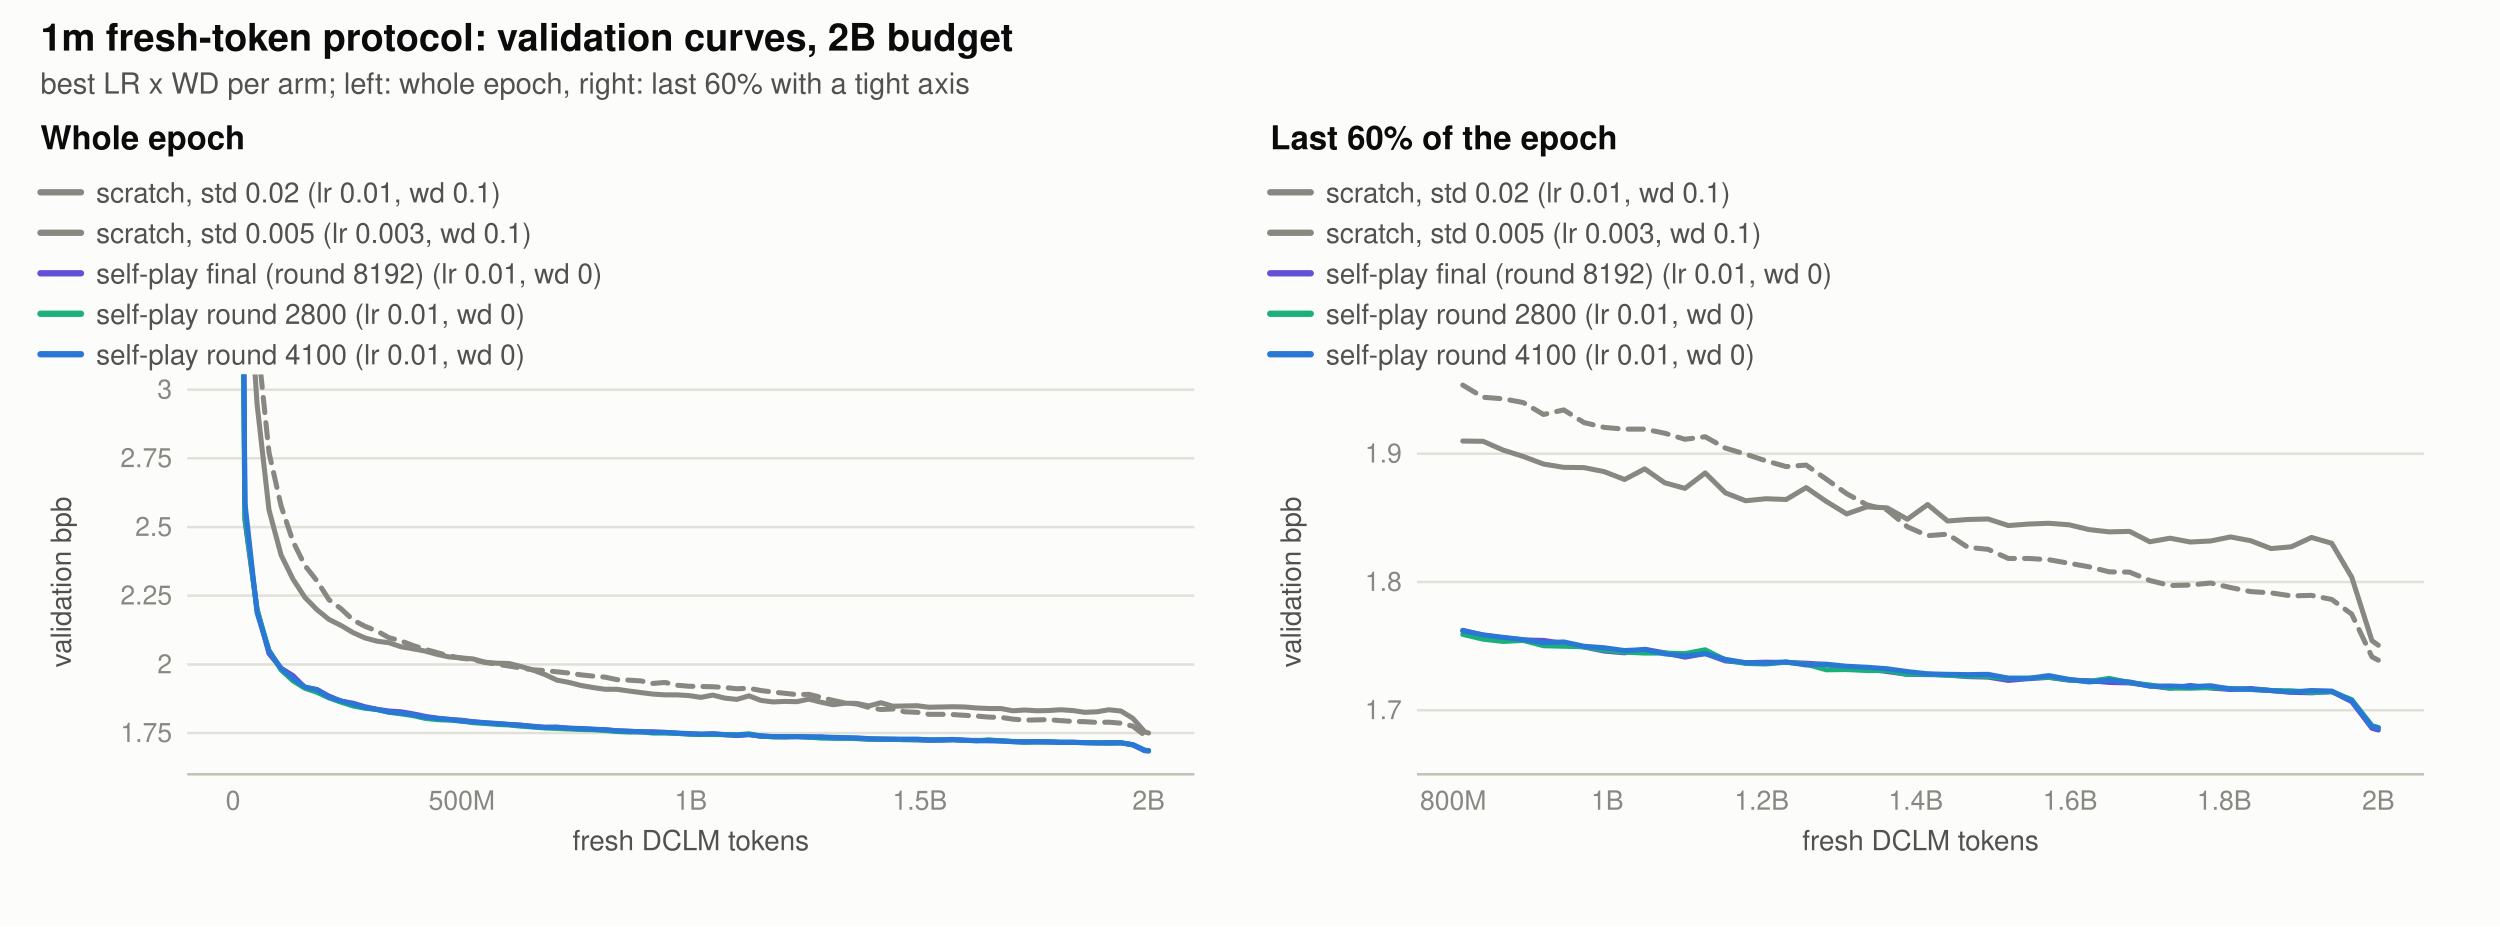
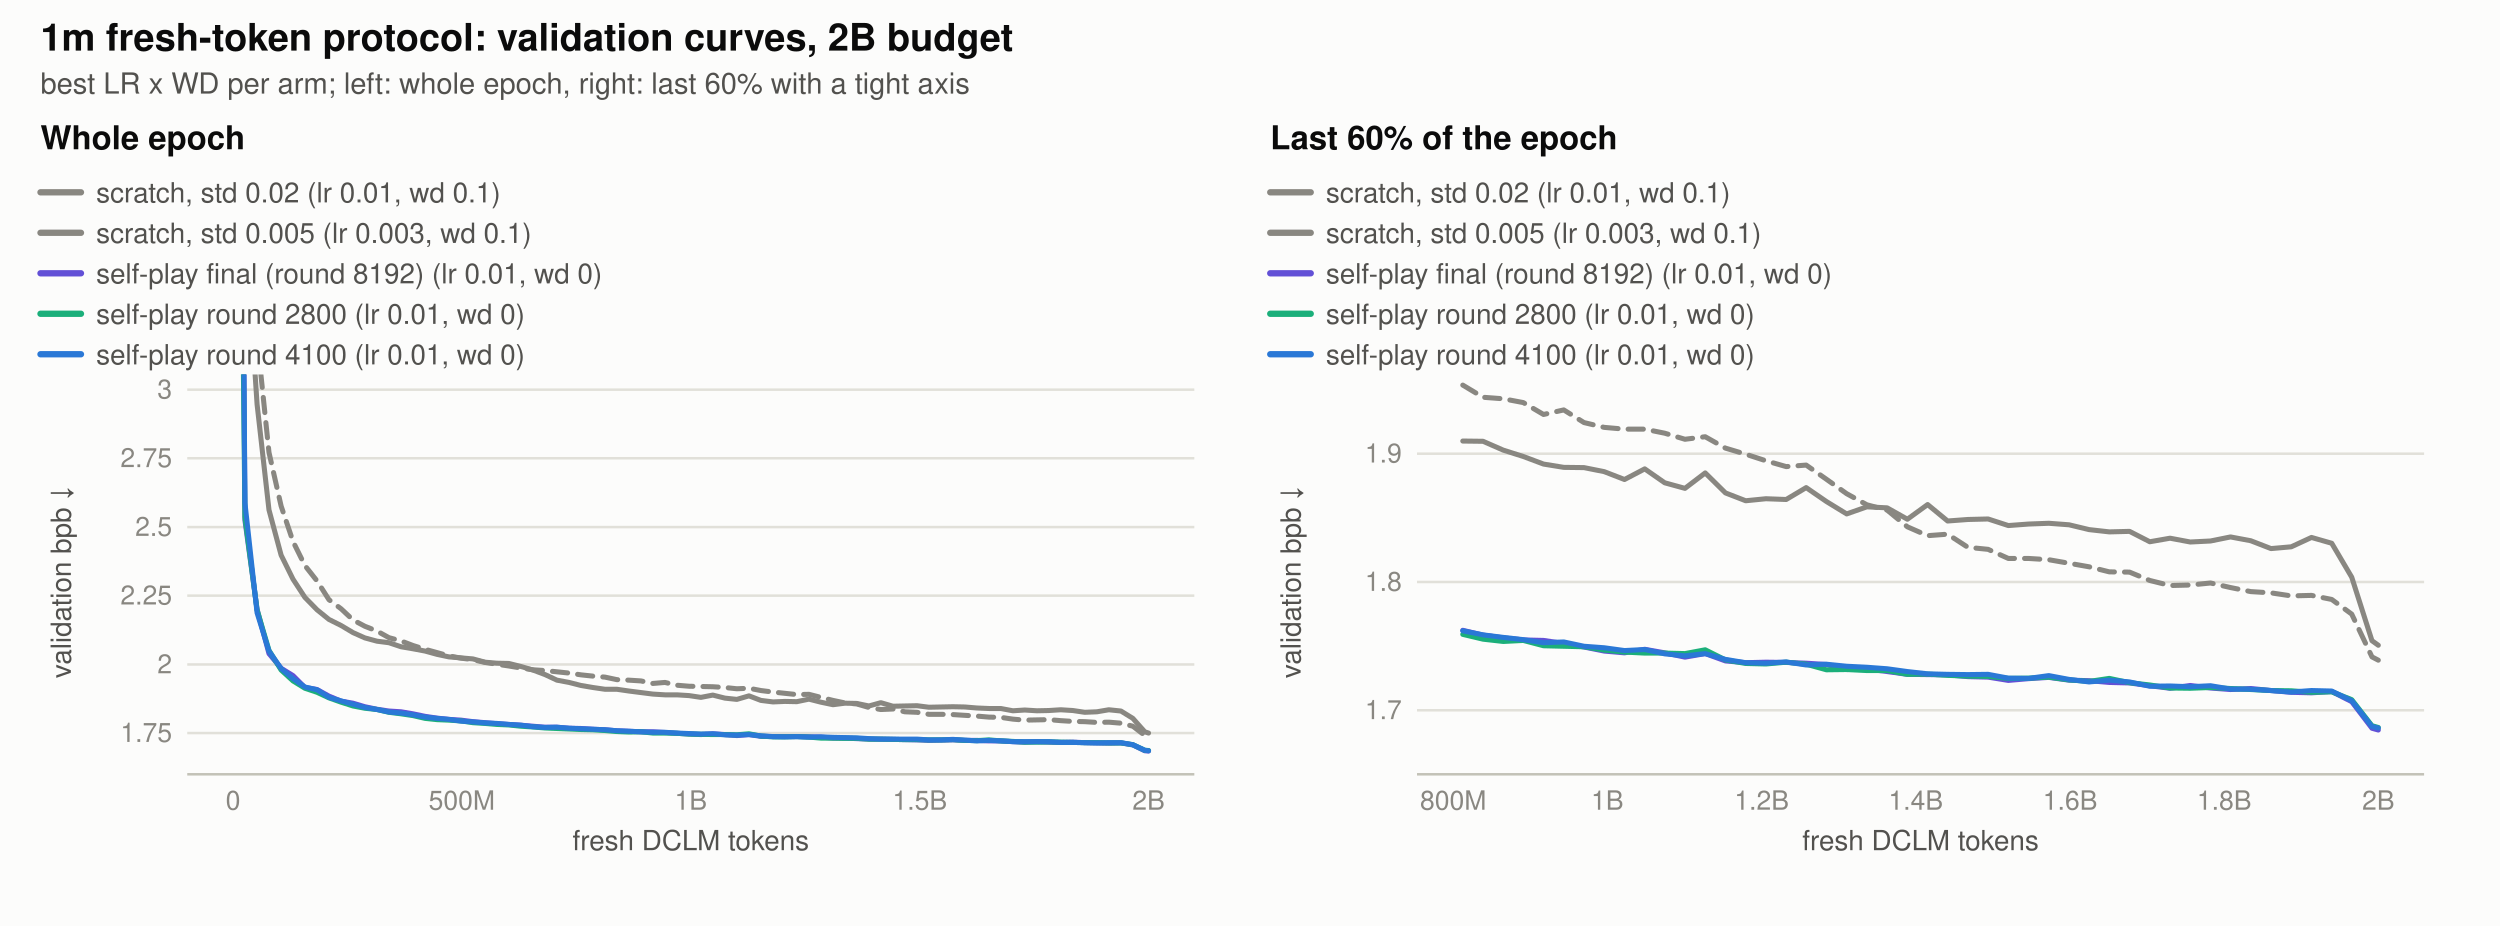
<svg xmlns="http://www.w3.org/2000/svg" width="988" height="366" viewBox="0 0 988 366" font-family="system-ui, -apple-system, 'Segoe UI', Helvetica, Arial, sans-serif">
  <rect width="988" height="366" fill="#fcfcfb" />
  <text x="16" y="20" font-size="15" font-weight="600" fill="#0b0b0b">1m fresh-token protocol: validation curves, 2B budget</text>
  <text x="16" y="37" font-size="11.5" fill="#52514e">best LR x WD per arm; left: whole epoch, right: last 60% with a tight axis</text>
  <text x="16.0" y="59.0" font-size="13" font-weight="600" fill="#0b0b0b">Whole epoch</text>
  <line x1="16.0" y1="76.0" x2="32.0" y2="76.0" stroke="#898781" stroke-width="2.5" stroke-linecap="round" />
  <text x="38.0" y="80.0" font-size="11" fill="#52514e">scratch, std 0.02 (lr 0.01, wd 0.1)</text>
  <line x1="16.0" y1="92.0" x2="32.0" y2="92.0" stroke="#898781" stroke-width="2.5" stroke-linecap="round" />
  <text x="38.0" y="96.0" font-size="11" fill="#52514e">scratch, std 0.005 (lr 0.003, wd 0.1)</text>
  <line x1="16.0" y1="108.0" x2="32.0" y2="108.0" stroke="#6250d6" stroke-width="2.5" stroke-linecap="round" />
  <text x="38.0" y="112.0" font-size="11" fill="#52514e">self-play final (round 8192) (lr 0.01, wd 0)</text>
  <line x1="16.0" y1="124.0" x2="32.0" y2="124.0" stroke="#1baf7a" stroke-width="2.5" stroke-linecap="round" />
  <text x="38.0" y="128.0" font-size="11" fill="#52514e">self-play round 2800 (lr 0.01, wd 0)</text>
  <line x1="16.0" y1="140.0" x2="32.0" y2="140.0" stroke="#2a78d6" stroke-width="2.5" stroke-linecap="round" />
  <text x="38.0" y="144.0" font-size="11" fill="#52514e">self-play round 4100 (lr 0.01, wd 0)</text>
  <line x1="74.0" y1="289.7" x2="472.0" y2="289.7" stroke="#e1e0d9" stroke-width="1" />
  <text x="68.0" y="293.2" font-size="10.5" fill="#898781" text-anchor="end">1.75</text>
  <line x1="74.0" y1="262.6" x2="472.0" y2="262.6" stroke="#e1e0d9" stroke-width="1" />
  <text x="68.0" y="266.1" font-size="10.5" fill="#898781" text-anchor="end">2</text>
  <line x1="74.0" y1="235.4" x2="472.0" y2="235.4" stroke="#e1e0d9" stroke-width="1" />
  <text x="68.0" y="238.9" font-size="10.5" fill="#898781" text-anchor="end">2.25</text>
  <line x1="74.0" y1="208.3" x2="472.0" y2="208.3" stroke="#e1e0d9" stroke-width="1" />
  <text x="68.0" y="211.8" font-size="10.5" fill="#898781" text-anchor="end">2.5</text>
  <line x1="74.0" y1="181.1" x2="472.0" y2="181.1" stroke="#e1e0d9" stroke-width="1" />
  <text x="68.0" y="184.6" font-size="10.5" fill="#898781" text-anchor="end">2.75</text>
  <line x1="74.0" y1="154.0" x2="472.0" y2="154.0" stroke="#e1e0d9" stroke-width="1" />
  <text x="68.0" y="157.5" font-size="10.5" fill="#898781" text-anchor="end">3</text>
  <text x="92.1" y="320.0" font-size="10.5" fill="#898781" text-anchor="middle">0</text>
  <text x="182.5" y="320.0" font-size="10.5" fill="#898781" text-anchor="middle">500M</text>
  <text x="273.0" y="320.0" font-size="10.5" fill="#898781" text-anchor="middle">1B</text>
  <text x="363.5" y="320.0" font-size="10.5" fill="#898781" text-anchor="middle">1.5B</text>
  <text x="453.9" y="320.0" font-size="10.5" fill="#898781" text-anchor="middle">2B</text>
  <line x1="74.0" y1="306.0" x2="472.0" y2="306.0" stroke="#c3c2b7" stroke-width="1" />
  <text x="273.0" y="336.0" font-size="11" fill="#52514e" text-anchor="middle">fresh DCLM tokens</text>
-   <text transform="translate(28.0,230.0) rotate(-90)" font-size="11" fill="#52514e" text-anchor="middle">validation bpb</text>
+   <text transform="translate(28.0,230.0) rotate(-90)" font-size="11" fill="#52514e" text-anchor="middle">validation bpb ↓</text>
  <clipPath id="c11407468">
    <rect x="68.0" y="148.0" width="410.0" height="164.0" />
  </clipPath>
  <g clip-path="url(#c11407468)">
    <path d="M92.1,-396.5 L96.8,87.4 L101.6,159.8 L106.3,201.5 L111.1,219.4 L115.8,228.9 L120.5,236.1 L125.3,241.0 L130.0,244.8 L134.8,247.2 L139.5,250.0 L144.2,252.1 L149.0,253.4 L153.7,254.0 L158.5,255.6 L163.2,256.4 L168.0,257.3 L172.7,258.6 L177.4,259.6 L182.2,260.0 L186.9,260.4 L191.7,261.7 L196.4,262.1 L201.1,262.2 L205.9,263.4 L210.6,264.8 L215.4,266.6 L220.1,268.8 L224.9,269.7 L229.6,270.9 L234.3,271.7 L239.1,272.4 L243.8,272.4 L248.6,273.1 L253.3,273.7 L258.0,274.3 L262.8,274.6 L267.5,274.6 L272.3,274.9 L277.0,275.6 L281.7,274.7 L286.5,275.9 L291.2,276.4 L296.0,275.0 L300.7,276.8 L305.5,277.4 L310.2,277.2 L314.9,277.3 L319.7,276.3 L324.4,277.5 L329.2,278.5 L333.9,277.9 L338.6,278.0 L343.4,279.0 L348.1,277.7 L352.9,279.1 L357.6,279.0 L362.4,278.9 L367.1,279.5 L371.8,279.4 L376.6,279.3 L381.3,279.4 L386.1,279.8 L390.8,280.0 L395.5,280.0 L400.3,280.9 L405.0,280.6 L409.8,280.9 L414.5,280.8 L419.2,280.5 L424.0,280.8 L428.7,281.5 L433.5,281.3 L438.2,280.5 L443.0,281.0 L447.7,283.9 L452.4,289.2 L453.9,289.7" fill="none" stroke="#898781" stroke-width="2.0" stroke-opacity="1.0" stroke-linejoin="round" stroke-linecap="round" />
    <path d="M92.1,-392.6 L96.8,67.6 L101.6,133.5 L106.3,178.8 L111.1,200.0 L115.8,214.0 L120.5,223.5 L125.3,229.6 L130.0,237.0 L134.8,240.6 L139.5,245.0 L144.2,247.5 L149.0,249.4 L153.7,252.0 L158.5,253.3 L163.2,255.1 L168.0,256.6 L172.7,257.9 L177.4,259.2 L182.2,260.1 L186.9,260.7 L191.7,261.8 L196.4,262.5 L201.1,263.2 L205.9,264.0 L210.6,264.7 L215.4,265.0 L220.1,265.5 L224.9,266.0 L229.6,266.7 L234.3,267.2 L239.1,267.6 L243.8,268.6 L248.6,268.8 L253.3,269.1 L258.0,270.1 L262.8,269.7 L267.5,270.8 L272.3,271.2 L277.0,271.3 L281.7,271.4 L286.5,271.7 L291.2,272.2 L296.0,272.0 L300.7,272.9 L305.5,273.5 L310.2,274.0 L314.9,274.5 L319.7,274.4 L324.4,275.6 L329.2,276.8 L333.9,277.8 L338.6,278.2 L343.4,279.6 L348.1,280.4 L352.9,280.2 L357.6,281.3 L362.4,281.5 L367.1,282.3 L371.8,282.3 L376.6,282.4 L381.3,282.7 L386.1,283.0 L390.8,283.4 L395.5,283.5 L400.3,284.2 L405.0,284.6 L409.8,284.5 L414.5,284.4 L419.2,284.8 L424.0,285.1 L428.7,285.2 L433.5,285.5 L438.2,285.4 L443.0,285.8 L447.7,287.0 L452.4,290.6 L453.9,290.9" fill="none" stroke="#898781" stroke-width="2.0" stroke-opacity="1.0" stroke-linejoin="round" stroke-linecap="round" stroke-dasharray="6 4" />
    <path d="M92.1,-501.2 L96.8,205.6 L101.6,240.8 L106.3,258.3 L111.1,264.1 L115.8,267.0 L120.5,271.7 L125.3,272.5 L130.0,275.1 L134.8,277.1 L139.5,277.9 L144.2,279.3 L149.0,280.3 L153.7,281.0 L158.5,281.3 L163.2,282.1 L168.0,283.1 L172.7,283.8 L177.4,284.3 L182.2,284.6 L186.9,285.2 L191.7,285.6 L196.4,286.0 L201.1,286.3 L205.9,286.6 L210.6,287.0 L215.4,287.4 L220.1,287.4 L224.9,287.8 L229.6,287.9 L234.3,288.2 L239.1,288.4 L243.8,288.8 L248.6,289.0 L253.3,289.2 L258.0,289.2 L262.8,289.5 L267.5,289.8 L272.3,290.1 L277.0,290.3 L281.7,290.0 L286.5,290.3 L291.2,290.7 L296.0,290.3 L300.7,291.0 L305.5,291.1 L310.2,291.1 L314.9,291.1 L319.7,291.2 L324.4,291.3 L329.2,291.7 L333.9,291.7 L338.6,291.9 L343.4,292.1 L348.1,292.1 L352.9,292.2 L357.6,292.3 L362.4,292.4 L367.1,292.6 L371.8,292.5 L376.6,292.4 L381.3,292.6 L386.1,292.6 L390.8,292.8 L395.5,292.8 L400.3,293.1 L405.0,293.3 L409.8,293.1 L414.5,293.3 L419.2,293.4 L424.0,293.3 L428.7,293.5 L433.5,293.6 L438.2,293.7 L443.0,293.6 L447.7,294.4 L452.4,296.7 L453.9,296.8" fill="none" stroke="#6250d6" stroke-width="2.0" stroke-opacity="1.0" stroke-linejoin="round" stroke-linecap="round" />
    <path d="M92.1,-243.7 L96.8,204.3 L101.6,241.1 L106.3,257.0 L111.1,264.8 L115.8,269.1 L120.5,272.0 L125.3,273.6 L130.0,275.8 L134.8,277.5 L139.5,279.0 L144.2,279.9 L149.0,280.4 L153.7,281.5 L158.5,282.1 L163.2,282.8 L168.0,283.9 L172.7,284.4 L177.4,284.6 L182.2,284.9 L186.9,285.6 L191.7,285.9 L196.4,286.3 L201.1,286.5 L205.9,287.0 L210.6,287.3 L215.4,287.7 L220.1,287.9 L224.9,288.1 L229.6,288.3 L234.3,288.4 L239.1,288.7 L243.8,289.1 L248.6,289.3 L253.3,289.2 L258.0,289.7 L262.8,289.7 L267.5,289.8 L272.3,290.1 L277.0,290.2 L281.7,290.3 L286.5,290.3 L291.2,290.4 L296.0,290.0 L300.7,290.9 L305.5,291.2 L310.2,291.2 L314.9,291.1 L319.7,291.3 L324.4,291.7 L329.2,291.7 L333.9,291.8 L338.6,291.8 L343.4,292.1 L348.1,292.1 L352.9,292.2 L357.6,292.3 L362.4,292.3 L367.1,292.4 L371.8,292.4 L376.6,292.3 L381.3,292.6 L386.1,292.7 L390.8,292.4 L395.5,292.8 L400.3,293.0 L405.0,293.3 L409.8,293.3 L414.5,293.2 L419.2,293.3 L424.0,293.4 L428.7,293.5 L433.5,293.5 L438.2,293.6 L443.0,293.6 L447.7,294.3 L452.4,296.5 L453.9,296.6" fill="none" stroke="#1baf7a" stroke-width="2.0" stroke-opacity="1.0" stroke-linejoin="round" stroke-linecap="round" />
    <path d="M92.1,-426.0 L96.8,198.8 L101.6,242.2 L106.3,257.3 L111.1,264.2 L115.8,268.2 L120.5,271.5 L125.3,272.6 L130.0,275.6 L134.8,277.0 L139.5,278.3 L144.2,279.6 L149.0,280.4 L153.7,281.4 L158.5,281.8 L163.2,282.5 L168.0,283.4 L172.7,283.9 L177.4,284.3 L182.2,285.0 L186.9,285.3 L191.7,285.7 L196.4,285.9 L201.1,286.3 L205.9,286.6 L210.6,287.2 L215.4,287.5 L220.1,287.4 L224.9,287.8 L229.6,288.0 L234.3,288.2 L239.1,288.4 L243.8,288.8 L248.6,289.0 L253.3,289.2 L258.0,289.4 L262.8,289.4 L267.5,289.7 L272.3,289.9 L277.0,290.1 L281.7,290.0 L286.5,290.4 L291.2,290.5 L296.0,290.3 L300.7,290.8 L305.5,291.1 L310.2,291.2 L314.9,291.1 L319.7,291.3 L324.4,291.2 L329.2,291.4 L333.9,291.5 L338.6,291.6 L343.4,291.9 L348.1,292.1 L352.9,292.1 L357.6,292.1 L362.4,292.1 L367.1,292.4 L371.8,292.4 L376.6,292.2 L381.3,292.5 L386.1,292.8 L390.8,292.6 L395.5,292.8 L400.3,293.1 L405.0,293.1 L409.8,293.1 L414.5,293.1 L419.2,293.4 L424.0,293.4 L428.7,293.5 L433.5,293.6 L438.2,293.5 L443.0,293.5 L447.7,294.3 L452.4,296.5 L453.9,296.7" fill="none" stroke="#2a78d6" stroke-width="2.0" stroke-opacity="1.0" stroke-linejoin="round" stroke-linecap="round" />
  </g>
  <text x="502.0" y="59.0" font-size="13" font-weight="600" fill="#0b0b0b">Last 60% of the epoch</text>
  <line x1="502.0" y1="76.0" x2="518.0" y2="76.0" stroke="#898781" stroke-width="2.5" stroke-linecap="round" />
  <text x="524.0" y="80.0" font-size="11" fill="#52514e">scratch, std 0.02 (lr 0.01, wd 0.1)</text>
  <line x1="502.0" y1="92.0" x2="518.0" y2="92.0" stroke="#898781" stroke-width="2.5" stroke-linecap="round" />
  <text x="524.0" y="96.0" font-size="11" fill="#52514e">scratch, std 0.005 (lr 0.003, wd 0.1)</text>
  <line x1="502.0" y1="108.0" x2="518.0" y2="108.0" stroke="#6250d6" stroke-width="2.5" stroke-linecap="round" />
  <text x="524.0" y="112.0" font-size="11" fill="#52514e">self-play final (round 8192) (lr 0.01, wd 0)</text>
  <line x1="502.0" y1="124.0" x2="518.0" y2="124.0" stroke="#1baf7a" stroke-width="2.5" stroke-linecap="round" />
  <text x="524.0" y="128.0" font-size="11" fill="#52514e">self-play round 2800 (lr 0.01, wd 0)</text>
  <line x1="502.0" y1="140.0" x2="518.0" y2="140.0" stroke="#2a78d6" stroke-width="2.5" stroke-linecap="round" />
  <text x="524.0" y="144.0" font-size="11" fill="#52514e">self-play round 4100 (lr 0.01, wd 0)</text>
  <line x1="560.0" y1="280.7" x2="958.0" y2="280.7" stroke="#e1e0d9" stroke-width="1" />
  <text x="554.0" y="284.2" font-size="10.5" fill="#898781" text-anchor="end">1.7</text>
  <line x1="560.0" y1="230.0" x2="958.0" y2="230.0" stroke="#e1e0d9" stroke-width="1" />
  <text x="554.0" y="233.5" font-size="10.5" fill="#898781" text-anchor="end">1.8</text>
  <line x1="560.0" y1="179.3" x2="958.0" y2="179.3" stroke="#e1e0d9" stroke-width="1" />
  <text x="554.0" y="182.8" font-size="10.5" fill="#898781" text-anchor="end">1.9</text>
  <text x="574.3" y="320.0" font-size="10.5" fill="#898781" text-anchor="middle">800M</text>
  <text x="635.2" y="320.0" font-size="10.5" fill="#898781" text-anchor="middle">1B</text>
  <text x="696.2" y="320.0" font-size="10.5" fill="#898781" text-anchor="middle">1.2B</text>
  <text x="757.1" y="320.0" font-size="10.5" fill="#898781" text-anchor="middle">1.4B</text>
  <text x="818.1" y="320.0" font-size="10.5" fill="#898781" text-anchor="middle">1.6B</text>
  <text x="879.0" y="320.0" font-size="10.5" fill="#898781" text-anchor="middle">1.8B</text>
  <text x="939.9" y="320.0" font-size="10.5" fill="#898781" text-anchor="middle">2B</text>
  <line x1="560.0" y1="306.0" x2="958.0" y2="306.0" stroke="#c3c2b7" stroke-width="1" />
  <text x="759.0" y="336.0" font-size="11" fill="#52514e" text-anchor="middle">fresh DCLM tokens</text>
-   <text transform="translate(514.0,230.0) rotate(-90)" font-size="11" fill="#52514e" text-anchor="middle">validation bpb</text>
+   <text transform="translate(514.0,230.0) rotate(-90)" font-size="11" fill="#52514e" text-anchor="middle">validation bpb ↓</text>
  <clipPath id="c86485336">
    <rect x="554.0" y="148.0" width="410.0" height="164.0" />
  </clipPath>
  <g clip-path="url(#c86485336)">
    <path d="M578.1,174.3 L586.1,174.4 L594.1,177.9 L602.0,180.4 L610.0,183.4 L618.0,184.7 L626.0,184.8 L634.0,186.4 L642.0,189.5 L650.0,185.3 L657.9,190.8 L665.9,193.0 L673.9,186.9 L681.9,194.8 L689.9,197.9 L697.9,197.1 L705.9,197.4 L713.8,192.7 L721.8,198.2 L729.8,203.1 L737.8,200.3 L745.8,200.7 L753.8,205.2 L761.8,199.4 L769.7,205.9 L777.7,205.3 L785.7,205.1 L793.7,207.7 L801.7,207.1 L809.7,206.8 L817.7,207.4 L825.6,209.3 L833.6,210.2 L841.6,210.0 L849.6,214.1 L857.6,212.7 L865.6,214.2 L873.6,213.8 L881.5,212.2 L889.5,213.7 L897.5,216.8 L905.5,216.1 L913.5,212.4 L921.5,214.7 L929.4,228.1 L937.4,253.2 L939.9,255.0" fill="none" stroke="#898781" stroke-width="2.0" stroke-opacity="1.0" stroke-linejoin="round" stroke-linecap="round" />
    <path d="M578.1,152.2 L586.1,157.0 L594.1,157.6 L602.0,159.1 L610.0,163.8 L618.0,162.0 L626.0,167.0 L634.0,168.9 L642.0,169.6 L650.0,169.6 L657.9,171.2 L665.9,173.6 L673.9,172.6 L681.9,177.1 L689.9,179.5 L697.9,182.1 L705.9,184.4 L713.8,183.8 L721.8,189.4 L729.8,195.1 L737.8,199.5 L745.8,201.6 L753.8,208.2 L761.8,211.7 L769.7,211.1 L777.7,216.3 L785.7,217.1 L793.7,220.7 L801.7,220.7 L809.7,221.2 L817.7,222.6 L825.6,224.0 L833.6,226.0 L841.6,226.1 L849.6,229.4 L857.6,231.4 L865.6,231.2 L873.6,230.4 L881.5,232.2 L889.5,233.8 L897.5,234.3 L905.5,235.5 L913.5,235.3 L921.5,236.9 L929.4,242.7 L937.4,259.6 L939.9,260.9" fill="none" stroke="#898781" stroke-width="2.0" stroke-opacity="1.0" stroke-linejoin="round" stroke-linecap="round" stroke-dasharray="6 4" />
    <path d="M578.1,249.1 L586.1,251.0 L594.1,252.1 L602.0,252.9 L610.0,253.1 L618.0,254.3 L626.0,255.7 L634.0,257.3 L642.0,258.0 L650.0,256.6 L657.9,258.0 L665.9,259.7 L673.9,258.3 L681.9,261.2 L689.9,261.9 L697.9,261.7 L705.9,261.8 L713.8,262.1 L721.8,262.6 L729.8,264.6 L737.8,264.4 L745.8,265.4 L753.8,266.5 L761.8,266.6 L769.7,266.7 L777.7,267.4 L785.7,267.6 L793.7,268.9 L801.7,268.2 L809.7,267.7 L817.7,268.8 L825.6,269.0 L833.6,269.7 L841.6,269.9 L849.6,271.0 L857.6,272.0 L865.6,270.9 L873.6,271.9 L881.5,272.5 L889.5,272.1 L897.5,272.9 L905.5,273.6 L913.5,273.8 L921.5,273.3 L929.4,277.3 L937.4,287.8 L939.9,288.5" fill="none" stroke="#6250d6" stroke-width="2.0" stroke-opacity="1.0" stroke-linejoin="round" stroke-linecap="round" />
    <path d="M578.1,250.7 L586.1,252.6 L594.1,253.5 L602.0,253.1 L610.0,255.2 L618.0,255.4 L626.0,255.6 L634.0,256.9 L642.0,257.7 L650.0,258.1 L657.9,258.1 L665.9,258.3 L673.9,256.8 L681.9,260.8 L689.9,262.2 L697.9,262.4 L705.9,261.7 L713.8,262.5 L721.8,264.7 L729.8,264.6 L737.8,265.0 L745.8,265.0 L753.8,266.5 L761.8,266.4 L769.7,266.9 L777.7,267.2 L785.7,267.3 L793.7,268.1 L801.7,268.0 L809.7,267.6 L817.7,268.7 L825.6,269.3 L833.6,268.1 L841.6,269.8 L849.6,270.7 L857.6,271.9 L865.6,272.0 L873.6,271.7 L881.5,272.1 L889.5,272.5 L897.5,272.9 L905.5,273.0 L913.5,273.6 L921.5,273.4 L929.4,276.5 L937.4,286.8 L939.9,287.5" fill="none" stroke="#1baf7a" stroke-width="2.0" stroke-opacity="1.0" stroke-linejoin="round" stroke-linecap="round" />
    <path d="M578.1,249.3 L586.1,250.9 L594.1,251.9 L602.0,252.8 L610.0,254.0 L618.0,253.7 L626.0,255.4 L634.0,256.0 L642.0,257.1 L650.0,256.7 L657.9,258.4 L665.9,259.2 L673.9,258.3 L681.9,260.6 L689.9,261.9 L697.9,262.1 L705.9,261.6 L713.8,262.8 L721.8,262.5 L729.8,263.3 L737.8,263.7 L745.8,264.3 L753.8,265.4 L761.8,266.3 L769.7,266.5 L777.7,266.6 L785.7,266.5 L793.7,268.0 L801.7,268.1 L809.7,267.0 L817.7,268.5 L825.6,269.5 L833.6,268.8 L841.6,269.5 L849.6,271.2 L857.6,271.1 L865.6,271.4 L873.6,271.0 L881.5,272.3 L889.5,272.4 L897.5,272.9 L905.5,273.5 L913.5,272.9 L921.5,273.1 L929.4,276.9 L937.4,287.1 L939.9,287.7" fill="none" stroke="#2a78d6" stroke-width="2.0" stroke-opacity="1.0" stroke-linejoin="round" stroke-linecap="round" />
  </g>
</svg>
